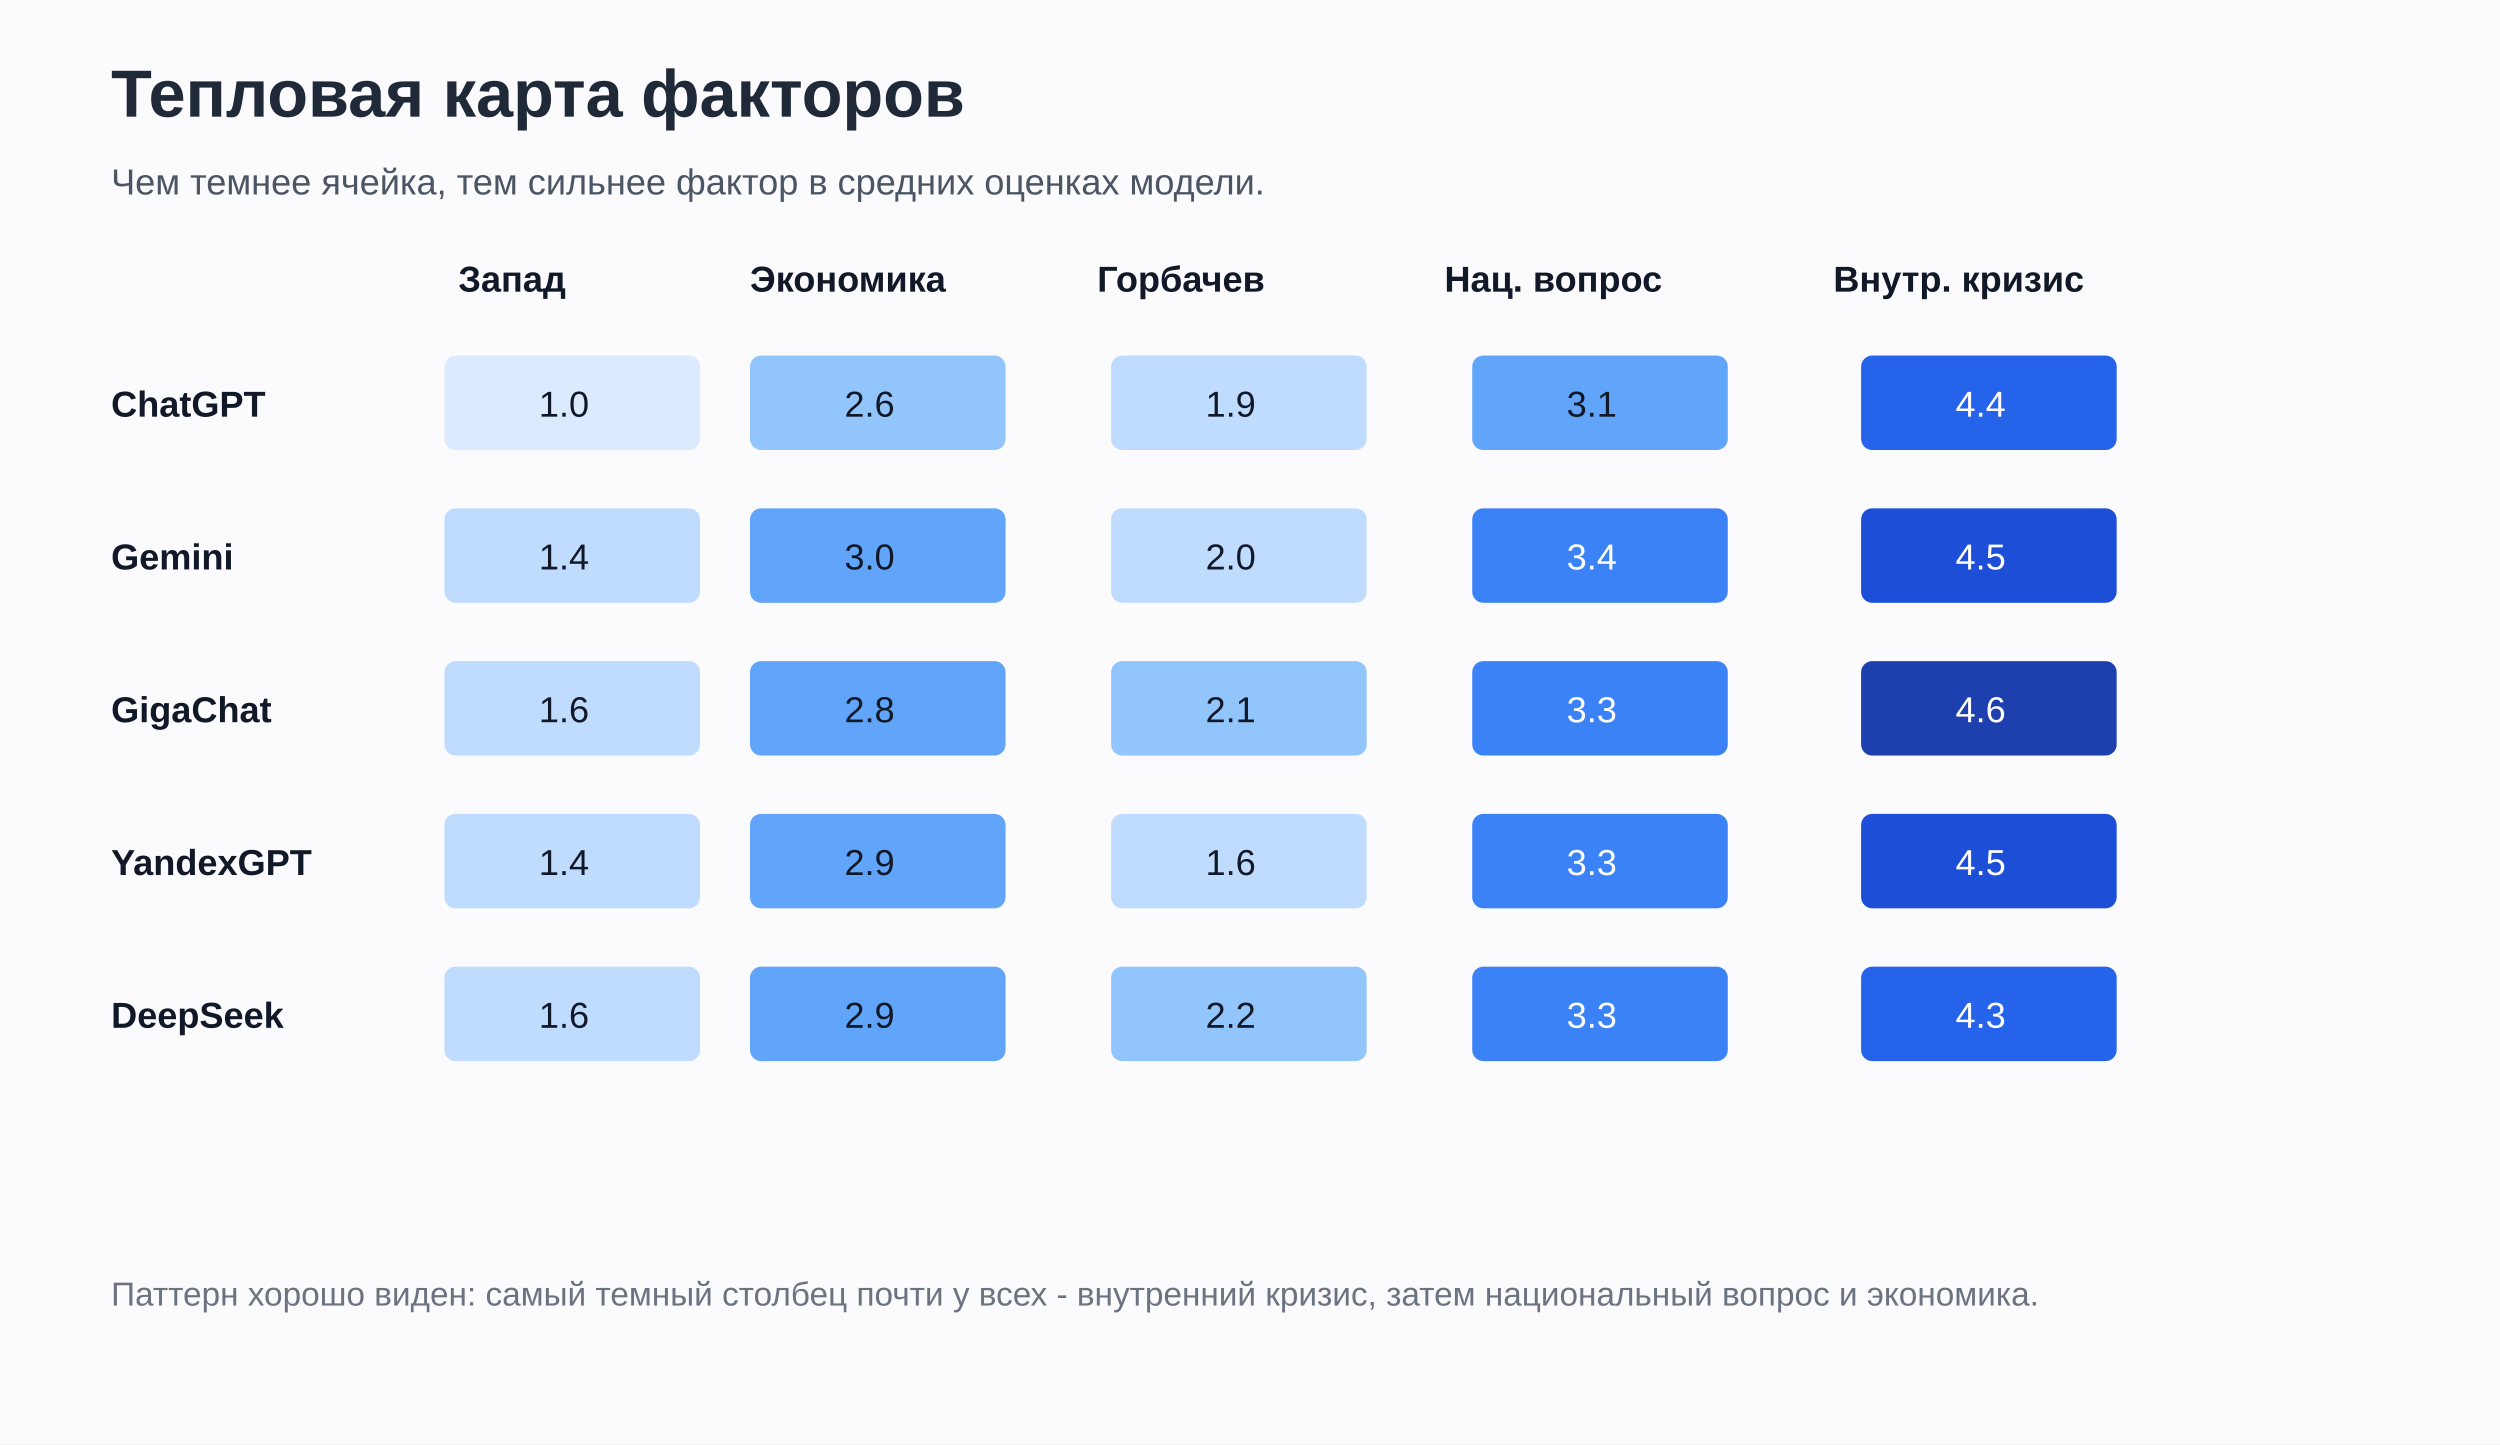
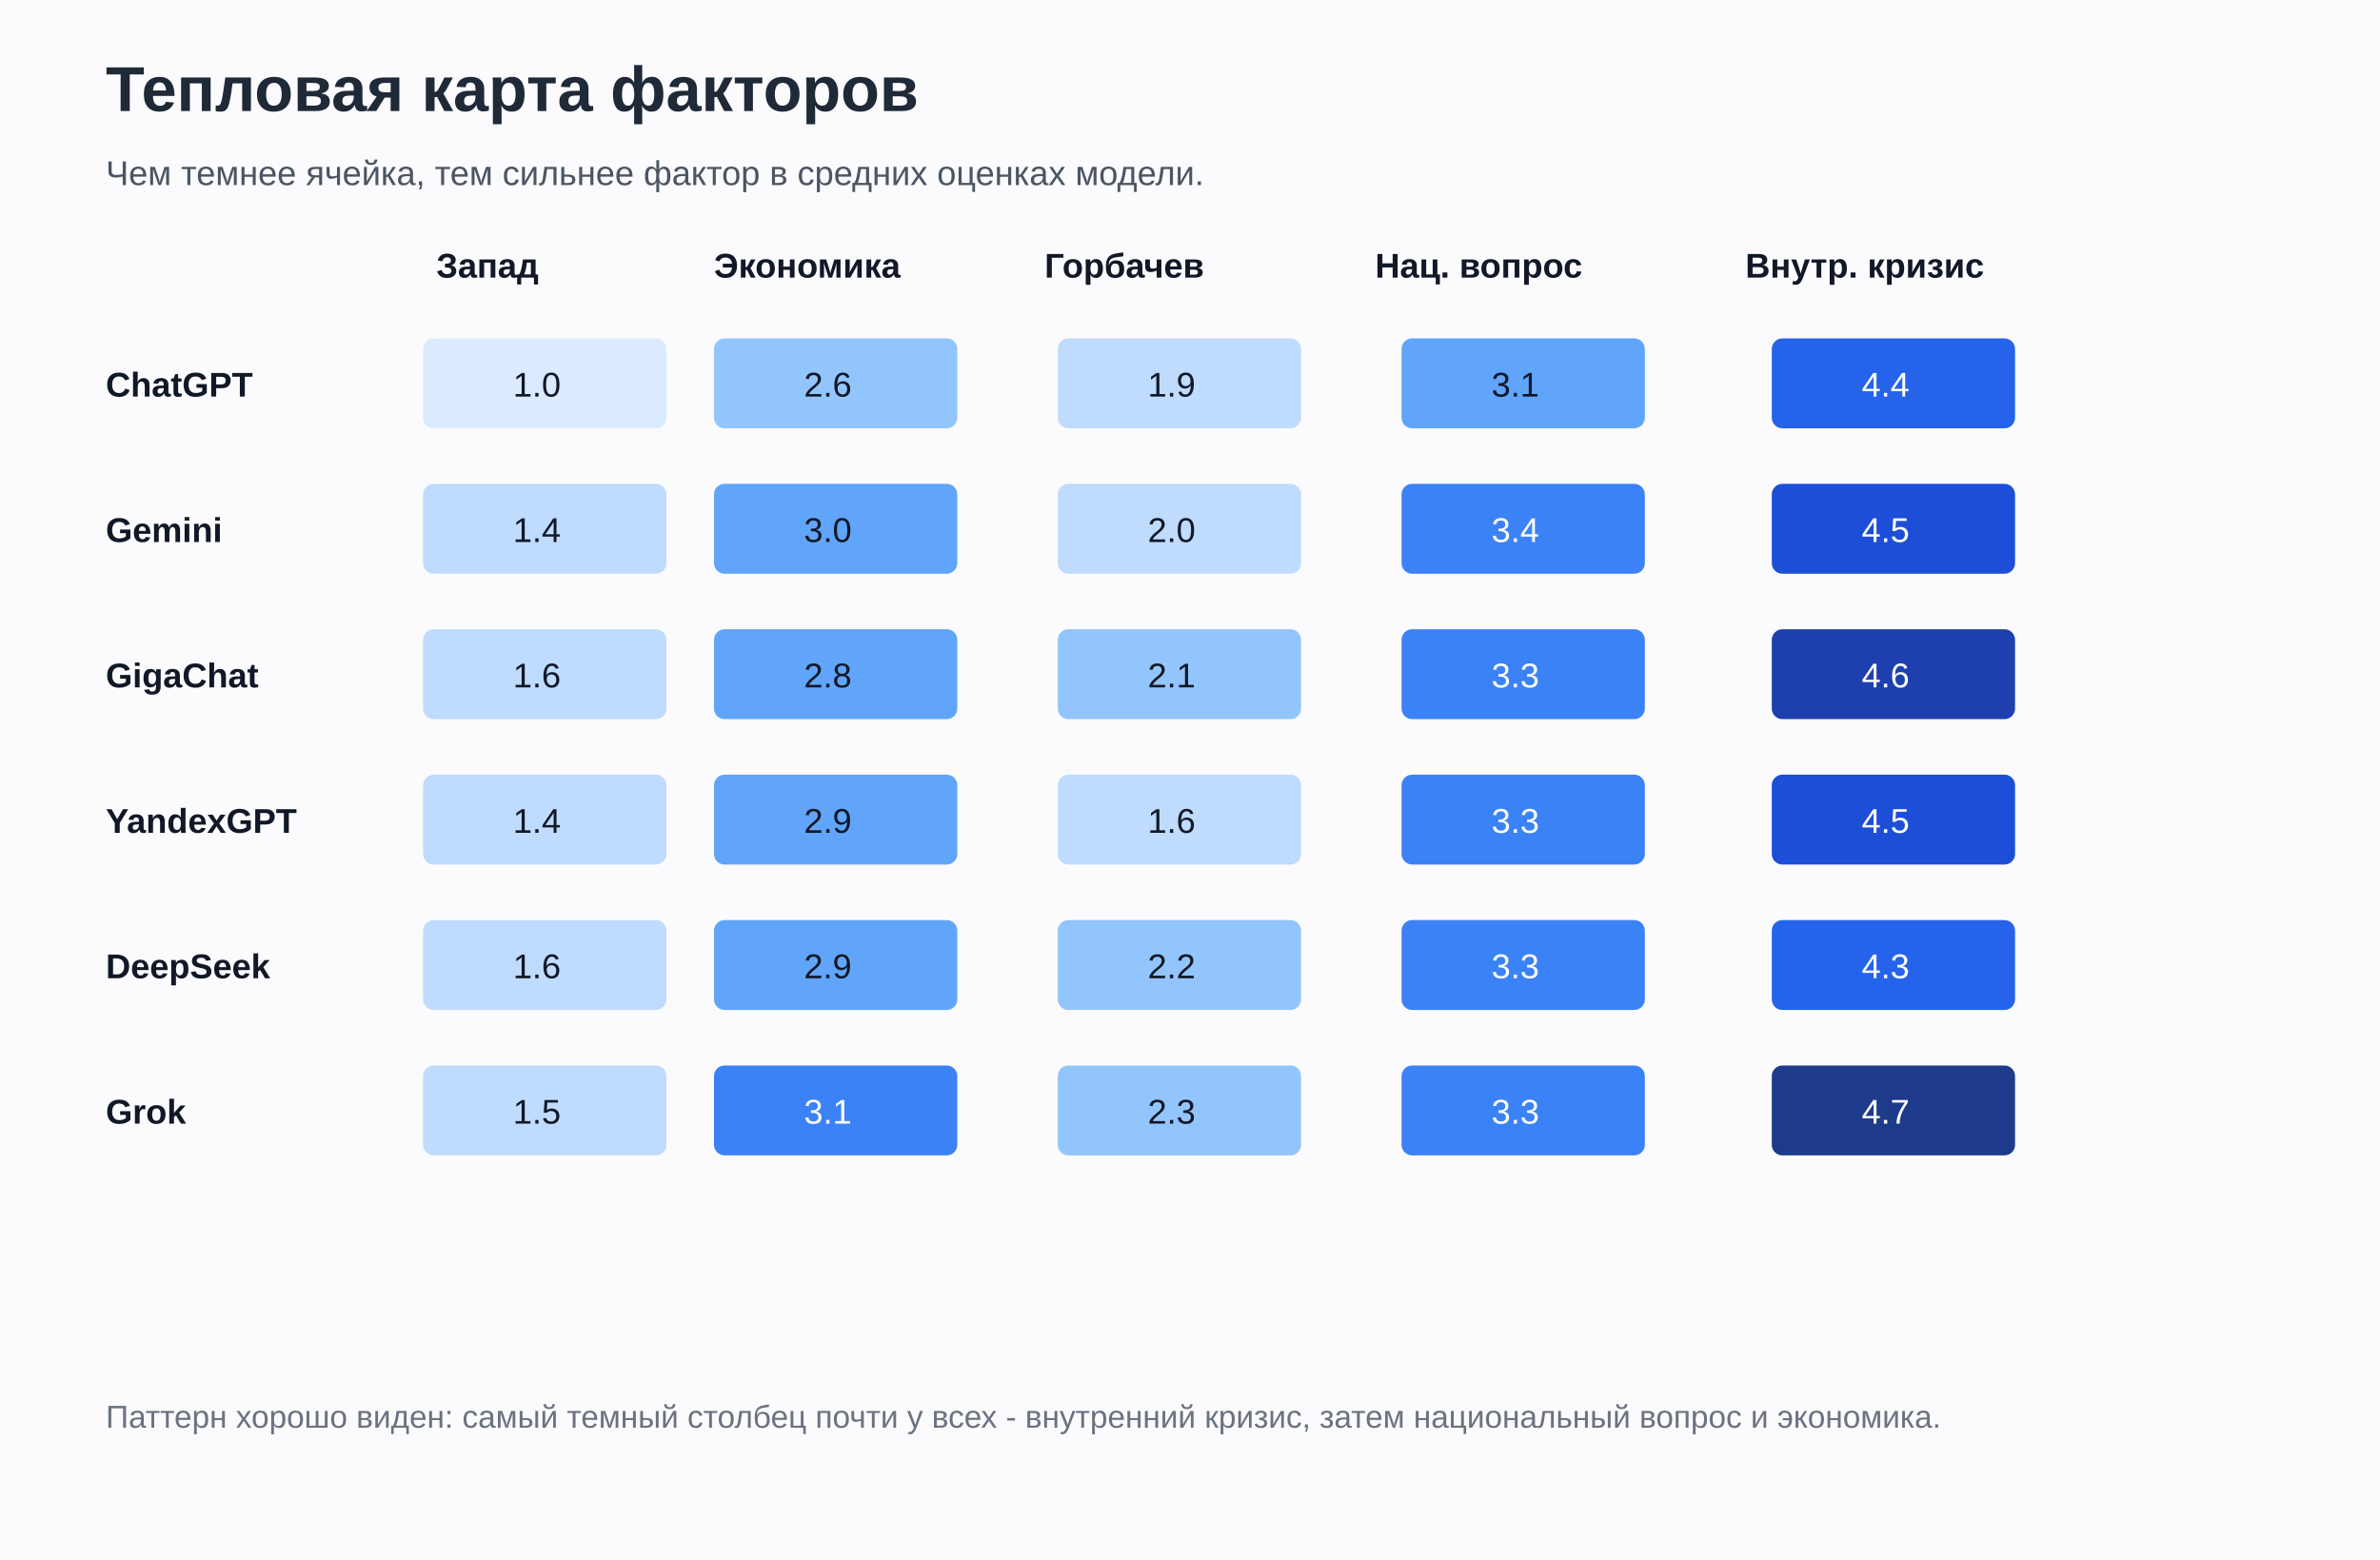
- <svg xmlns="http://www.w3.org/2000/svg" width="900" height="520" viewBox="0 0 900 520" role="img" aria-label="Factor heatmap">
-   <rect width="900" height="520" fill="#fbfbfd" />
+ <svg xmlns="http://www.w3.org/2000/svg" width="900" height="590" viewBox="0 0 900 590" role="img" aria-label="Factor heatmap">
+   <rect width="900" height="590" fill="#fbfbfd" />
  <text x="40" y="42" font-family="Arial, sans-serif" font-size="24" font-weight="700" fill="#1f2937">Тепловая карта факторов</text>
  <text x="40" y="70" font-family="Arial, sans-serif" font-size="13" fill="#4b5563">Чем темнее ячейка, тем сильнее фактор в средних оценках модели.</text>
  <g font-family="Arial, sans-serif" font-size="13" fill="#111827">
    <text x="165" y="105" font-weight="700">Запад</text>
    <text x="270" y="105" font-weight="700">Экономика</text>
    <text x="395" y="105" font-weight="700">Горбачев</text>
    <text x="520" y="105" font-weight="700">Нац. вопрос</text>
    <text x="660" y="105" font-weight="700">Внутр. кризис</text>
    <text x="40" y="150" font-weight="700">ChatGPT</text>
    <rect x="160" y="128" width="92" height="34" rx="4" fill="#dbeafe" />
    <text x="194" y="150">1.0</text>
    <rect x="270" y="128" width="92" height="34" rx="4" fill="#93c5fd" />
    <text x="304" y="150">2.6</text>
    <rect x="400" y="128" width="92" height="34" rx="4" fill="#bfdbfe" />
    <text x="434" y="150">1.9</text>
    <rect x="530" y="128" width="92" height="34" rx="4" fill="#60a5fa" />
    <text x="564" y="150">3.1</text>
    <rect x="670" y="128" width="92" height="34" rx="4" fill="#2563eb" />
    <text x="704" y="150" fill="#fff">4.4</text>
    <text x="40" y="205" font-weight="700">Gemini</text>
    <rect x="160" y="183" width="92" height="34" rx="4" fill="#bfdbfe" />
    <text x="194" y="205">1.4</text>
    <rect x="270" y="183" width="92" height="34" rx="4" fill="#60a5fa" />
    <text x="304" y="205">3.0</text>
    <rect x="400" y="183" width="92" height="34" rx="4" fill="#bfdbfe" />
    <text x="434" y="205">2.0</text>
    <rect x="530" y="183" width="92" height="34" rx="4" fill="#3b82f6" />
    <text x="564" y="205" fill="#fff">3.4</text>
    <rect x="670" y="183" width="92" height="34" rx="4" fill="#1d4ed8" />
    <text x="704" y="205" fill="#fff">4.5</text>
    <text x="40" y="260" font-weight="700">GigaChat</text>
    <rect x="160" y="238" width="92" height="34" rx="4" fill="#bfdbfe" />
    <text x="194" y="260">1.6</text>
    <rect x="270" y="238" width="92" height="34" rx="4" fill="#60a5fa" />
    <text x="304" y="260">2.8</text>
    <rect x="400" y="238" width="92" height="34" rx="4" fill="#93c5fd" />
    <text x="434" y="260">2.1</text>
    <rect x="530" y="238" width="92" height="34" rx="4" fill="#3b82f6" />
    <text x="564" y="260" fill="#fff">3.3</text>
    <rect x="670" y="238" width="92" height="34" rx="4" fill="#1e40af" />
    <text x="704" y="260" fill="#fff">4.6</text>
    <text x="40" y="315" font-weight="700">YandexGPT</text>
    <rect x="160" y="293" width="92" height="34" rx="4" fill="#bfdbfe" />
    <text x="194" y="315">1.4</text>
    <rect x="270" y="293" width="92" height="34" rx="4" fill="#60a5fa" />
    <text x="304" y="315">2.9</text>
    <rect x="400" y="293" width="92" height="34" rx="4" fill="#bfdbfe" />
    <text x="434" y="315">1.6</text>
    <rect x="530" y="293" width="92" height="34" rx="4" fill="#3b82f6" />
    <text x="564" y="315" fill="#fff">3.3</text>
    <rect x="670" y="293" width="92" height="34" rx="4" fill="#1d4ed8" />
    <text x="704" y="315" fill="#fff">4.5</text>
    <text x="40" y="370" font-weight="700">DeepSeek</text>
    <rect x="160" y="348" width="92" height="34" rx="4" fill="#bfdbfe" />
    <text x="194" y="370">1.6</text>
    <rect x="270" y="348" width="92" height="34" rx="4" fill="#60a5fa" />
    <text x="304" y="370">2.9</text>
    <rect x="400" y="348" width="92" height="34" rx="4" fill="#93c5fd" />
    <text x="434" y="370">2.2</text>
    <rect x="530" y="348" width="92" height="34" rx="4" fill="#3b82f6" />
    <text x="564" y="370" fill="#fff">3.3</text>
    <rect x="670" y="348" width="92" height="34" rx="4" fill="#2563eb" />
    <text x="704" y="370" fill="#fff">4.3</text>
+     <text x="40" y="425" font-weight="700">Grok</text>
+     <rect x="160" y="403" width="92" height="34" rx="4" fill="#bfdbfe" />
+     <text x="194" y="425">1.5</text>
+     <rect x="270" y="403" width="92" height="34" rx="4" fill="#3b82f6" />
+     <text x="304" y="425" fill="#fff">3.1</text>
+     <rect x="400" y="403" width="92" height="34" rx="4" fill="#93c5fd" />
+     <text x="434" y="425">2.3</text>
+     <rect x="530" y="403" width="92" height="34" rx="4" fill="#3b82f6" />
+     <text x="564" y="425" fill="#fff">3.3</text>
+     <rect x="670" y="403" width="92" height="34" rx="4" fill="#1e3a8a" />
+     <text x="704" y="425" fill="#fff">4.7</text>
  </g>
-   <text x="40" y="470" font-family="Arial, sans-serif" font-size="12" fill="#6b7280">Паттерн хорошо виден: самый темный столбец почти у всех - внутренний кризис, затем национальный вопрос и экономика.</text>
+   <text x="40" y="540" font-family="Arial, sans-serif" font-size="12" fill="#6b7280">Паттерн хорошо виден: самый темный столбец почти у всех - внутренний кризис, затем национальный вопрос и экономика.</text>
</svg>
